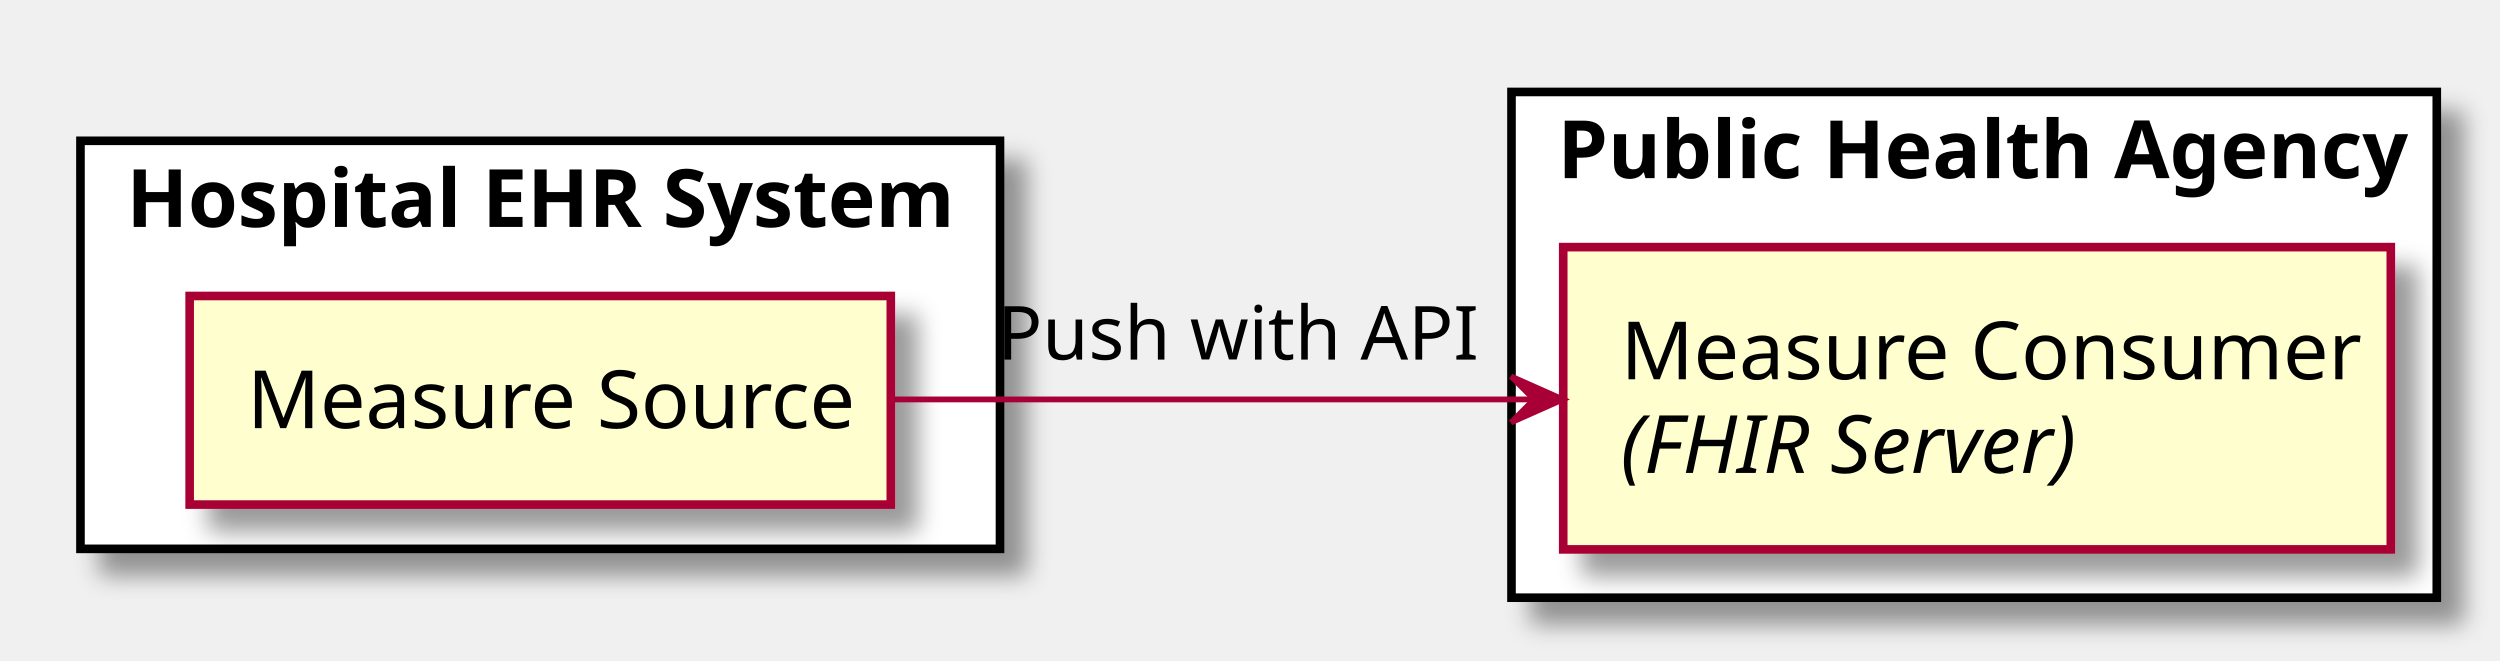
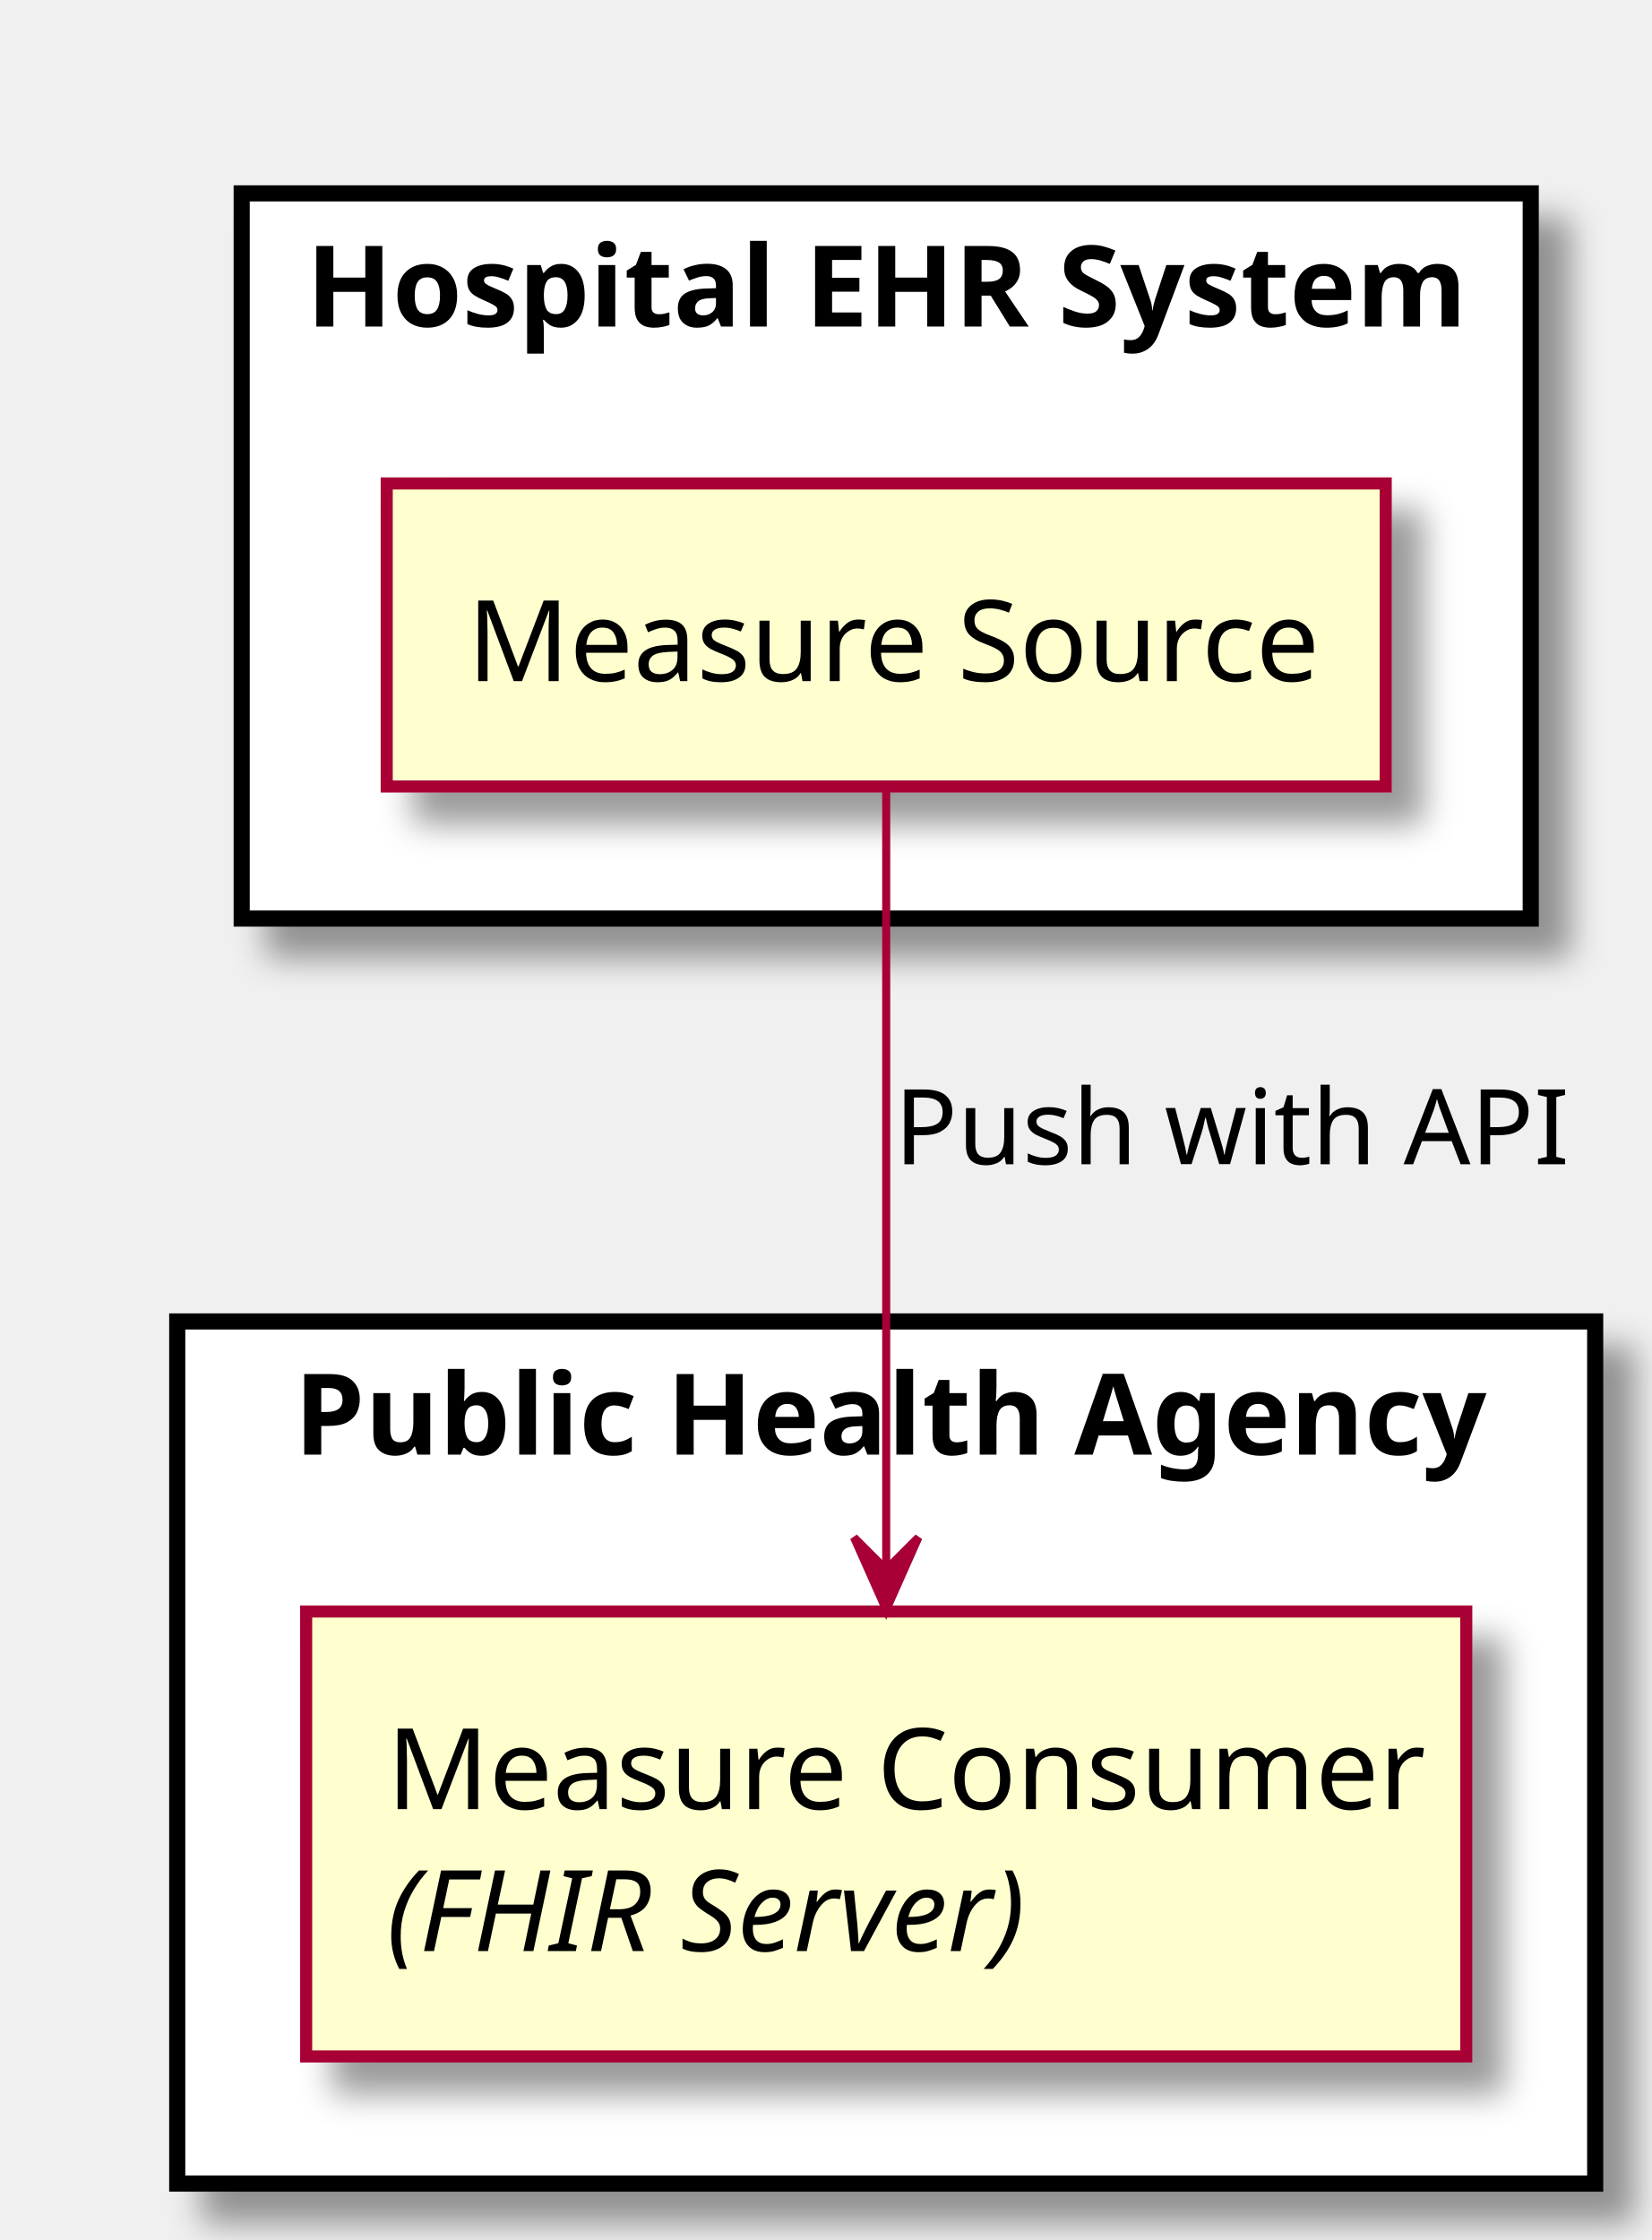
- <svg xmlns="http://www.w3.org/2000/svg" contentScriptType="application/ecmascript" contentStyleType="text/css" height="115px" preserveAspectRatio="none" style="width:435px;height:115px;" version="1.1" viewBox="0 0 435 115" width="435px" zoomAndPan="magnify">
+ <svg xmlns="http://www.w3.org/2000/svg" contentScriptType="application/ecmascript" contentStyleType="text/css" height="278px" preserveAspectRatio="none" style="width:205px;height:278px;" version="1.1" viewBox="0 0 205 278" width="205px" zoomAndPan="magnify">
  <defs>
-     <filter height="300%" id="fghxobcgx3vjq" width="300%" x="-1" y="-1">
+     <filter height="300%" id="ffh47mz" width="300%" x="-1" y="-1">
      <feGaussianBlur result="blurOut" stdDeviation="2.0" />
      <feColorMatrix in="blurOut" result="blurOut2" type="matrix" values="0 0 0 0 0 0 0 0 0 0 0 0 0 0 0 0 0 0 .4 0" />
      <feOffset dx="4.0" dy="4.0" in="blurOut2" result="blurOut3" />
      <feBlend in="SourceGraphic" in2="blurOut3" mode="normal" />
    </filter>
  </defs>
  <g>
-     <rect fill="#FFFFFF" filter="url(#fghxobcgx3vjq)" height="71" style="stroke: #000000; stroke-width: 1.5;" width="160" x="14" y="24.5" />
-     <text fill="#000000" font-family="sans-serif" font-size="14" font-weight="bold" lengthAdjust="spacingAndGlyphs" textLength="144" x="22" y="39.495">Hospital EHR System</text>
-     <rect fill="#FFFFFF" filter="url(#fghxobcgx3vjq)" height="88" style="stroke: #000000; stroke-width: 1.5;" width="161" x="263" y="16" />
-     <text fill="#000000" font-family="sans-serif" font-size="14" font-weight="bold" lengthAdjust="spacingAndGlyphs" textLength="145" x="271" y="30.995">Public Health Agency</text>
-     <rect fill="#FEFECE" filter="url(#fghxobcgx3vjq)" height="36.297" style="stroke: #A80036; stroke-width: 1.5;" width="122" x="33" y="51.5" />
-     <text fill="#000000" font-family="sans-serif" font-size="14" lengthAdjust="spacingAndGlyphs" textLength="102" x="43" y="74.495">Measure Source</text>
-     <rect fill="#FEFECE" filter="url(#fghxobcgx3vjq)" height="52.594" style="stroke: #A80036; stroke-width: 1.5;" width="144" x="272" y="43" />
-     <text fill="#000000" font-family="sans-serif" font-size="14" lengthAdjust="spacingAndGlyphs" textLength="124" x="282" y="65.995">Measure Consumer</text>
-     <text fill="#000000" font-family="sans-serif" font-size="14" font-style="italic" lengthAdjust="spacingAndGlyphs" textLength="82" x="282" y="82.292">(FHIR Server)</text>
-     <path d="M155.157,69.5 C188.775,69.5 230.815,69.5 266.69,69.5 " fill="none" id="MeasureSource-MeasureConsumer" style="stroke: #A80036; stroke-width: 1.0;" />
-     <polygon fill="#A80036" points="271.936,69.5,262.936,65.5,266.936,69.5,262.936,73.5,271.936,69.5" style="stroke: #A80036; stroke-width: 1.0;" />
-     <text fill="#000000" font-family="sans-serif" font-size="13" lengthAdjust="spacingAndGlyphs" textLength="80" x="173.5" y="62.567">Push with API</text>
+     <rect fill="#FFFFFF" filter="url(#ffh47mz)" height="90" style="stroke: #000000; stroke-width: 2.0;" width="160" x="30" y="24" />
+     <text fill="#000000" font-family="sans-serif" font-size="14" font-weight="bold" lengthAdjust="spacingAndGlyphs" textLength="144" x="38" y="40.533">Hospital EHR System</text>
+     <rect fill="#FFFFFF" filter="url(#ffh47mz)" height="107" style="stroke: #000000; stroke-width: 2.0;" width="176" x="22" y="164" />
+     <text fill="#000000" font-family="sans-serif" font-size="14" font-weight="bold" lengthAdjust="spacingAndGlyphs" textLength="147" x="36.5" y="180.533">Public Health Agency</text>
+     <rect fill="#FEFECE" filter="url(#ffh47mz)" height="37.609" style="stroke: #A80036; stroke-width: 1.5;" width="124" x="48" y="60" />
+     <text fill="#000000" font-family="sans-serif" font-size="14" lengthAdjust="spacingAndGlyphs" textLength="104" x="58" y="84.533">Measure Source</text>
+     <rect fill="#FEFECE" filter="url(#ffh47mz)" height="55.219" style="stroke: #A80036; stroke-width: 1.5;" width="144" x="38" y="200" />
+     <text fill="#000000" font-family="sans-serif" font-size="14" lengthAdjust="spacingAndGlyphs" textLength="124" x="48" y="224.533">Measure Consumer</text>
+     <text fill="#000000" font-family="sans-serif" font-size="14" font-style="italic" lengthAdjust="spacingAndGlyphs" textLength="88" x="48" y="242.143">(FHIR Server)</text>
+     <path d="M110,98.258 C110,122.304 110,164.98 110,194.459 " fill="none" style="stroke: #A80036; stroke-width: 1.0;" />
+     <polygon fill="#A80036" points="110,199.802,114,190.802,110,194.802,106,190.802,110,199.802" style="stroke: #A80036; stroke-width: 1.0;" />
+     <text fill="#000000" font-family="sans-serif" font-size="13" lengthAdjust="spacingAndGlyphs" textLength="82" x="111" y="144.495">Push with API</text>
  </g>
</svg>
